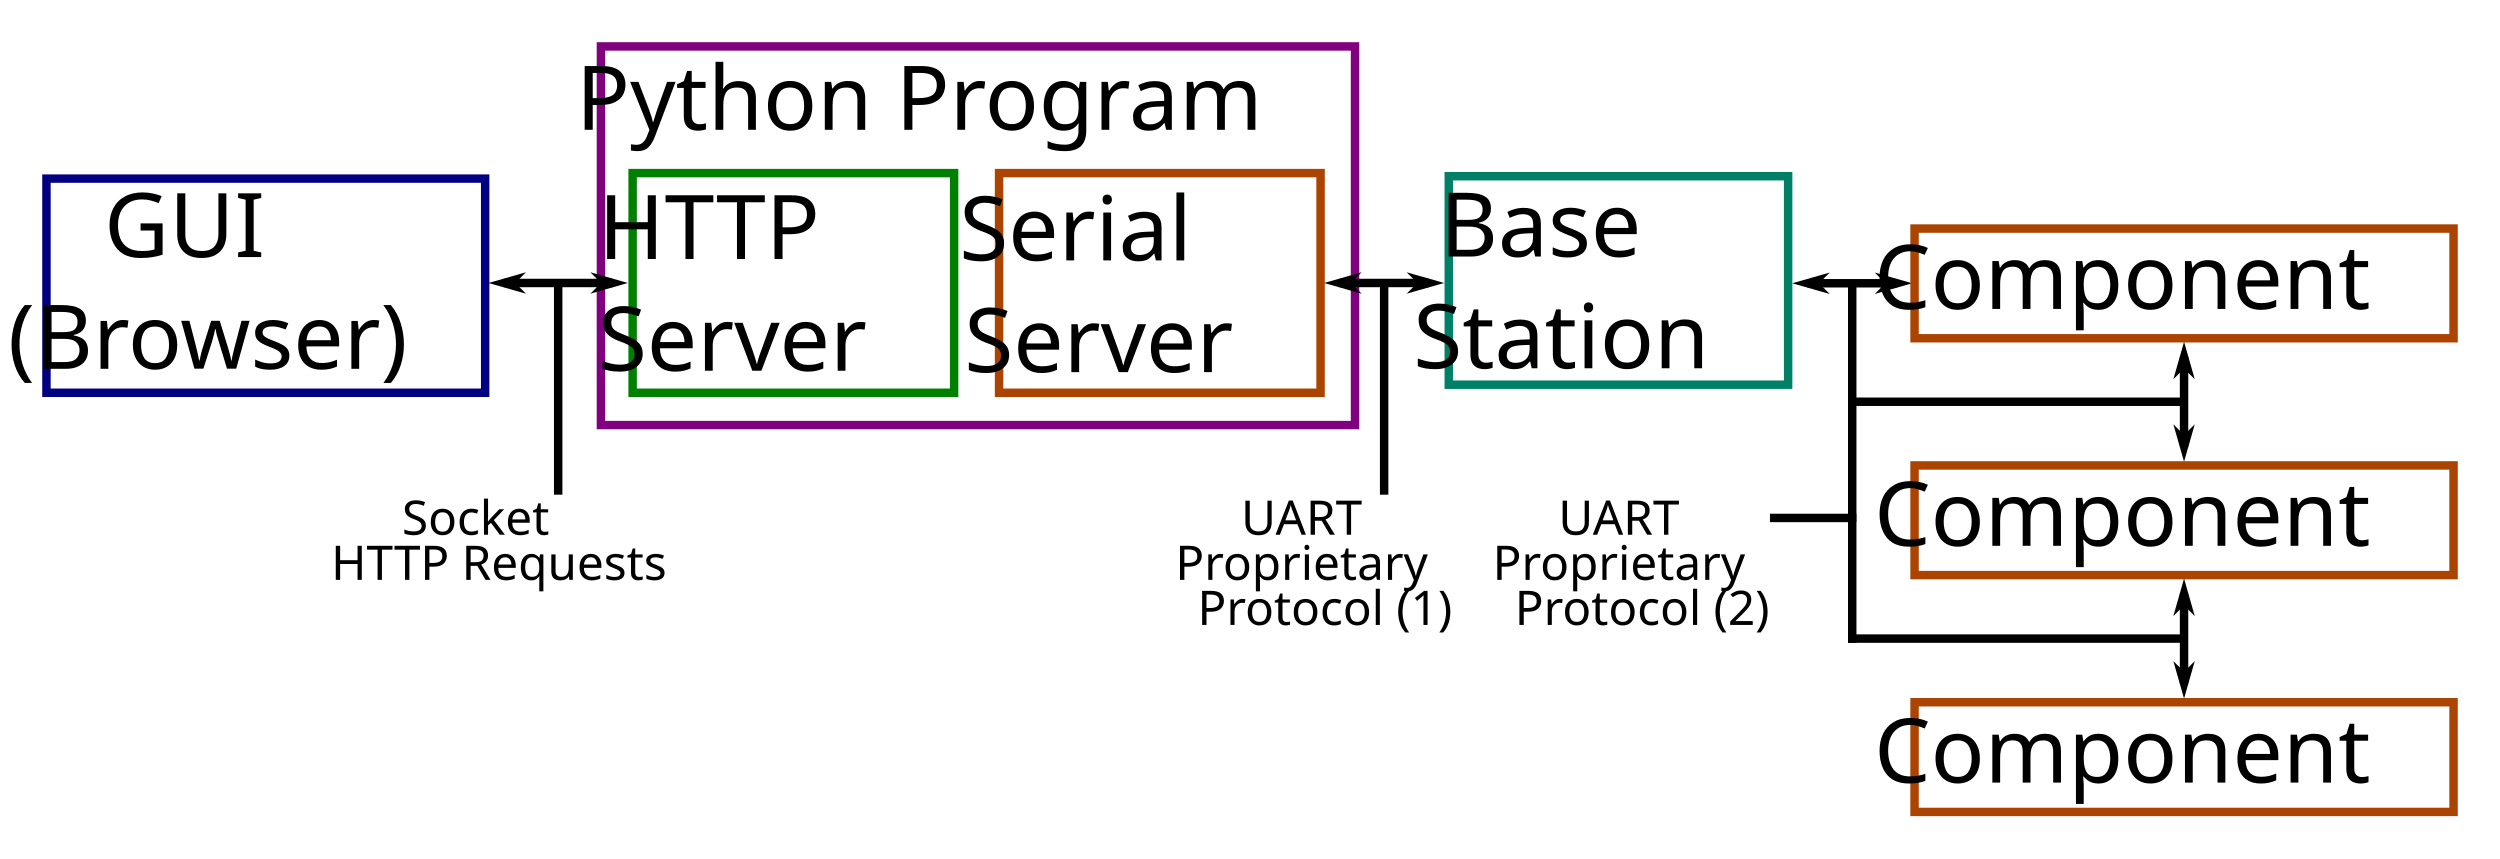
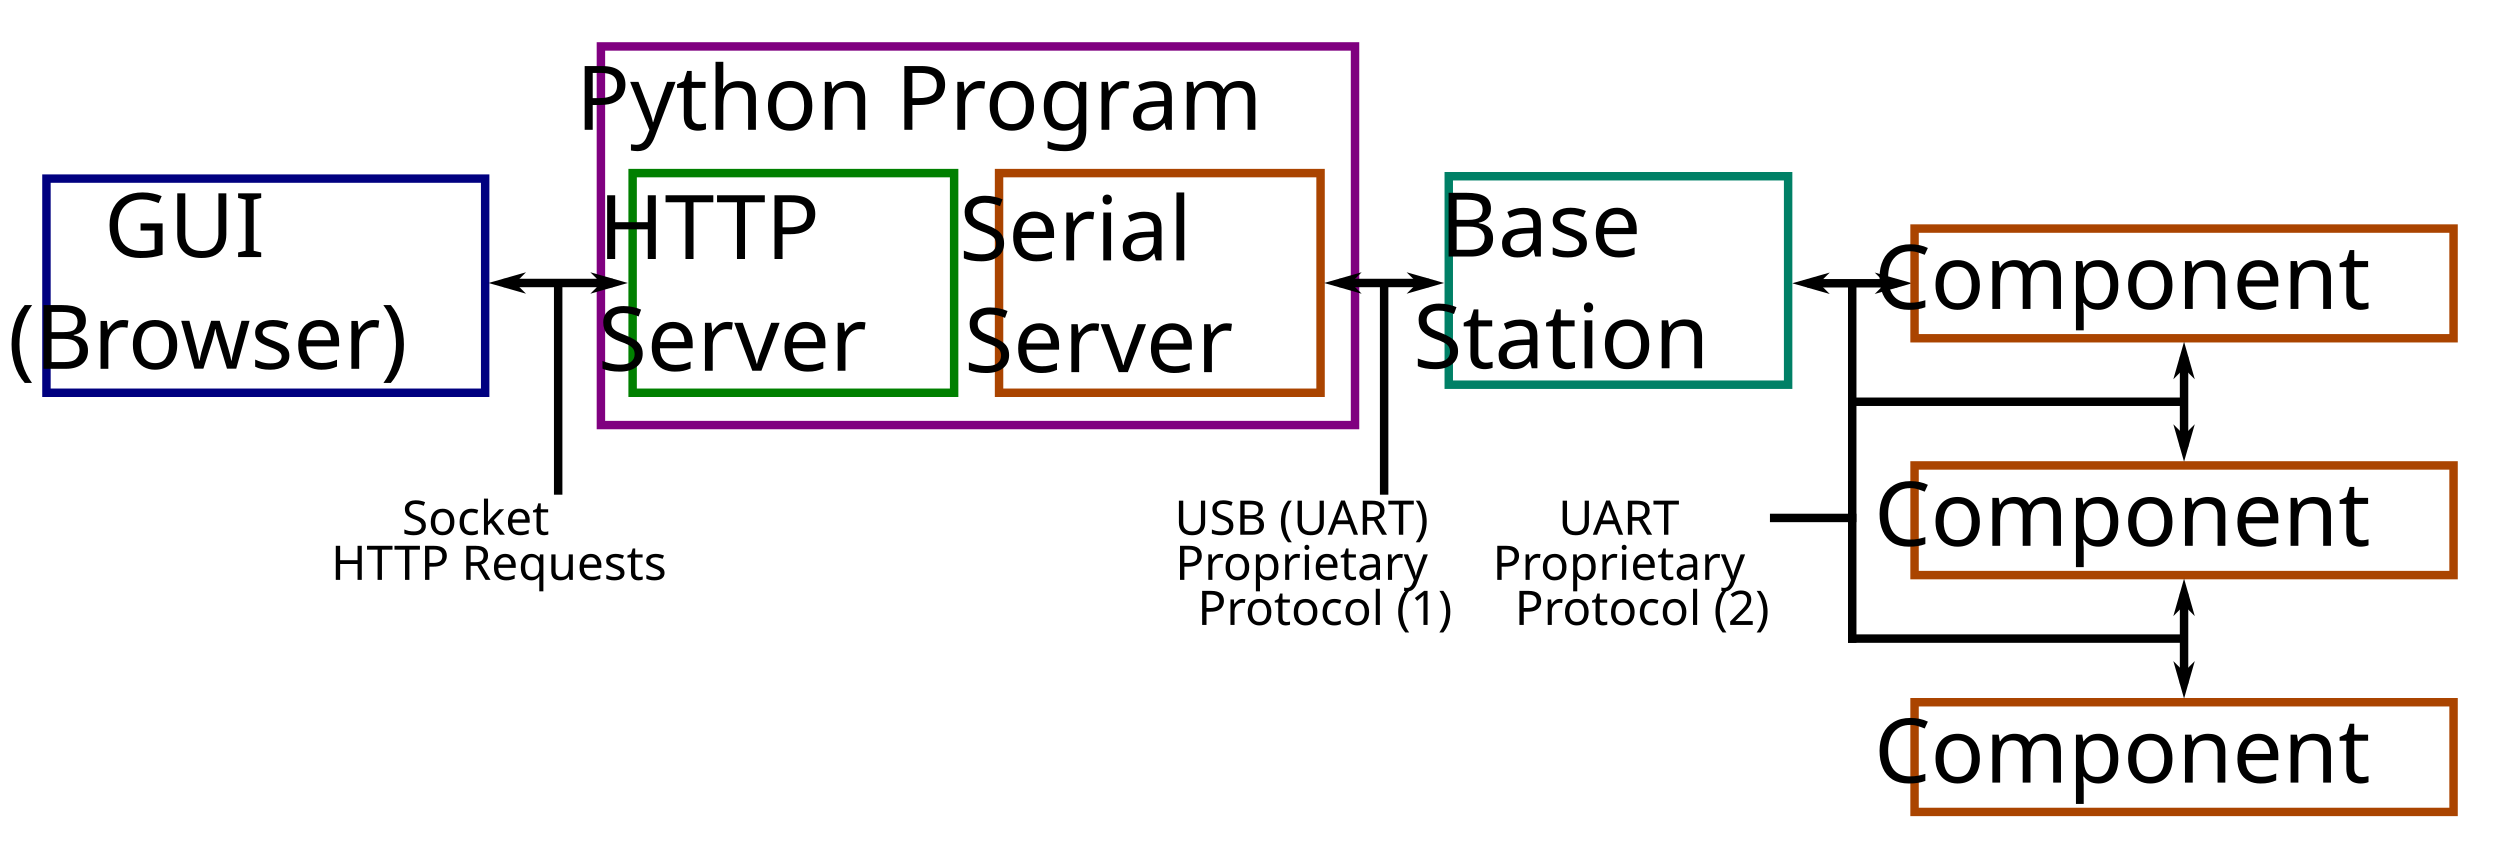
<svg xmlns="http://www.w3.org/2000/svg" width="296.046mm" height="101.648mm" viewBox="0 0 296.046 101.648" version="1.1" id="svg8">
  <defs id="defs2">
    <marker style="overflow:visible" id="marker12952" refX="0" refY="0" orient="auto">
      <path transform="matrix(-0.2,0,0,-0.2,-1.2,0)" style="fill:#000000;fill-opacity:1;fill-rule:evenodd;stroke:#000000;stroke-width:1pt;stroke-opacity:1" d="M 0,0 5,-5 -12.5,0 5,5 Z" id="path12950" />
    </marker>
    <marker style="overflow:visible" id="marker12828" refX="0" refY="0" orient="auto">
      <path transform="matrix(0.2,0,0,0.2,1.2,0)" style="fill:#000000;fill-opacity:1;fill-rule:evenodd;stroke:#000000;stroke-width:1pt;stroke-opacity:1" d="M 0,0 5,-5 -12.5,0 5,5 Z" id="path12826" />
    </marker>
    <marker orient="auto" refY="0" refX="0" id="marker10653" style="overflow:visible">
      <path id="path10651" d="M 0,0 5,-5 -12.5,0 5,5 Z" style="fill:#000000;fill-opacity:1;fill-rule:evenodd;stroke:#000000;stroke-width:1pt;stroke-opacity:1" transform="matrix(-0.2,0,0,-0.2,-1.2,0)" />
    </marker>
    <marker orient="auto" refY="0" refX="0" id="marker10553" style="overflow:visible">
      <path id="path10551" d="M 0,0 5,-5 -12.5,0 5,5 Z" style="fill:#000000;fill-opacity:1;fill-rule:evenodd;stroke:#000000;stroke-width:1pt;stroke-opacity:1" transform="matrix(0.2,0,0,0.2,1.2,0)" />
    </marker>
    <marker style="overflow:visible" id="marker7330" refX="0" refY="0" orient="auto">
      <path transform="matrix(-0.2,0,0,-0.2,-1.2,0)" style="fill:#000000;fill-opacity:1;fill-rule:evenodd;stroke:#000000;stroke-width:1pt;stroke-opacity:1" d="M 0,0 5,-5 -12.5,0 5,5 Z" id="path7328" />
    </marker>
    <marker style="overflow:visible" id="marker7254" refX="0" refY="0" orient="auto">
      <path transform="matrix(0.2,0,0,0.2,1.2,0)" style="fill:#000000;fill-opacity:1;fill-rule:evenodd;stroke:#000000;stroke-width:1pt;stroke-opacity:1" d="M 0,0 5,-5 -12.5,0 5,5 Z" id="path7252" />
    </marker>
    <marker orient="auto" refY="0" refX="0" id="Arrow1Send" style="overflow:visible">
      <path id="path4760" d="M 0,0 5,-5 -12.5,0 5,5 Z" style="fill:#000000;fill-opacity:1;fill-rule:evenodd;stroke:#000000;stroke-width:1pt;stroke-opacity:1" transform="matrix(-0.2,0,0,-0.2,-1.2,0)" />
    </marker>
    <marker orient="auto" refY="0" refX="0" id="marker5981" style="overflow:visible">
      <path id="path5979" d="M 0,0 5,-5 -12.5,0 5,5 Z" style="fill:#000000;fill-opacity:1;fill-rule:evenodd;stroke:#000000;stroke-width:1pt;stroke-opacity:1" transform="matrix(0.2,0,0,0.2,1.2,0)" />
    </marker>
    <marker orient="auto" refY="0" refX="0" id="Arrow1Sstart" style="overflow:visible">
      <path id="path4757" d="M 0,0 5,-5 -12.5,0 5,5 Z" style="fill:#000000;fill-opacity:1;fill-rule:evenodd;stroke:#000000;stroke-width:1pt;stroke-opacity:1" transform="matrix(0.2,0,0,0.2,1.2,0)" />
    </marker>
    <marker orient="auto" refY="0" refX="0" id="Arrow1Lend" style="overflow:visible">
      <path id="path4748" d="M 0,0 5,-5 -12.5,0 5,5 Z" style="fill:#000000;fill-opacity:1;fill-rule:evenodd;stroke:#000000;stroke-width:1pt;stroke-opacity:1" transform="matrix(-0.8,0,0,-0.8,-10,0)" />
    </marker>
    <marker orient="auto" refY="0" refX="0" id="Arrow1Mend" style="overflow:visible">
      <path id="path4754" d="M 0,0 5,-5 -12.5,0 5,5 Z" style="fill:#000000;fill-opacity:1;fill-rule:evenodd;stroke:#000000;stroke-width:1pt;stroke-opacity:1" transform="matrix(-0.4,0,0,-0.4,-4,0)" />
    </marker>
    <marker orient="auto" refY="0" refX="0" id="Arrow1Mstart" style="overflow:visible">
      <path id="path4751" d="M 0,0 5,-5 -12.5,0 5,5 Z" style="fill:#000000;fill-opacity:1;fill-rule:evenodd;stroke:#000000;stroke-width:1pt;stroke-opacity:1" transform="matrix(0.4,0,0,0.4,4,0)" />
    </marker>
    <marker orient="auto" refY="0" refX="0" id="Arrow1Lstart" style="overflow:visible">
      <path id="path4745" d="M 0,0 5,-5 -12.5,0 5,5 Z" style="fill:#000000;fill-opacity:1;fill-rule:evenodd;stroke:#000000;stroke-width:1pt;stroke-opacity:1" transform="matrix(0.8,0,0,0.8,10,0)" />
    </marker>
    <marker orient="auto" refY="0" refX="0" id="DiamondL" style="overflow:visible">
      <path id="path4824" d="M 0,-7.071 -7.071,0 0,7.071 7.071,0 Z" style="fill:#000000;fill-opacity:1;fill-rule:evenodd;stroke:#000000;stroke-width:1pt;stroke-opacity:1" transform="scale(0.8)" />
    </marker>
    <marker orient="auto" refY="0" refX="0" id="Arrow1Sstart-0" style="overflow:visible">
      <path id="path4757-2" d="M 0,0 5,-5 -12.5,0 5,5 Z" style="fill:#000000;fill-opacity:1;fill-rule:evenodd;stroke:#000000;stroke-width:1pt;stroke-opacity:1" transform="matrix(0.2,0,0,0.2,1.2,0)" />
    </marker>
    <marker orient="auto" refY="0" refX="0" id="Arrow1Send-3" style="overflow:visible">
      <path id="path4760-7" d="M 0,0 5,-5 -12.5,0 5,5 Z" style="fill:#000000;fill-opacity:1;fill-rule:evenodd;stroke:#000000;stroke-width:1pt;stroke-opacity:1" transform="matrix(-0.2,0,0,-0.2,-1.2,0)" />
    </marker>
    <marker style="overflow:visible" id="marker7254-9" refX="0" refY="0" orient="auto">
      <path transform="matrix(0.2,0,0,0.2,1.2,0)" style="fill:#000000;fill-opacity:1;fill-rule:evenodd;stroke:#000000;stroke-width:1pt;stroke-opacity:1" d="M 0,0 5,-5 -12.5,0 5,5 Z" id="path7252-2" />
    </marker>
    <marker style="overflow:visible" id="marker7330-2" refX="0" refY="0" orient="auto">
      <path transform="matrix(-0.2,0,0,-0.2,-1.2,0)" style="fill:#000000;fill-opacity:1;fill-rule:evenodd;stroke:#000000;stroke-width:1pt;stroke-opacity:1" d="M 0,0 5,-5 -12.5,0 5,5 Z" id="path7328-8" />
    </marker>
    <marker orient="auto" refY="0" refX="0" id="marker10553-7" style="overflow:visible">
      <path id="path10551-3" d="M 0,0 5,-5 -12.5,0 5,5 Z" style="fill:#000000;fill-opacity:1;fill-rule:evenodd;stroke:#000000;stroke-width:1pt;stroke-opacity:1" transform="matrix(0.2,0,0,0.2,1.2,0)" />
    </marker>
    <marker orient="auto" refY="0" refX="0" id="marker10653-6" style="overflow:visible">
      <path id="path10651-1" d="M 0,0 5,-5 -12.5,0 5,5 Z" style="fill:#000000;fill-opacity:1;fill-rule:evenodd;stroke:#000000;stroke-width:1pt;stroke-opacity:1" transform="matrix(-0.2,0,0,-0.2,-1.2,0)" />
    </marker>
  </defs>
  <g id="layer1" transform="translate(-12.20961,-63.67841)">
    <path style="fill:none;fill-rule:evenodd;stroke:#000000;stroke-width:1;stroke-linecap:butt;stroke-linejoin:miter;stroke-miterlimit:4;stroke-dasharray:none;stroke-opacity:1;marker-start:url(#marker10553);marker-end:url(#marker10653)" d="m 226.227,97.222 h 10.641" id="path10549" />
    <rect style="opacity:1;fill:none;fill-opacity:1;stroke:#000080;stroke-width:1;stroke-linecap:round;stroke-linejoin:miter;stroke-miterlimit:4;stroke-dasharray:none;stroke-dashoffset:0;stroke-opacity:1" id="rect10" width="51.952" height="25.363" x="17.71" y="84.828" />
    <text xml:space="preserve" style="font-style:normal;font-weight:normal;font-size:10.583px;line-height:125%;font-family:Sans;letter-spacing:0px;word-spacing:0px;fill:#000000;fill-opacity:1;stroke:none;stroke-width:0.265px;stroke-linecap:butt;stroke-linejoin:miter;stroke-opacity:1" x="43.688" y="94.124" id="text819">
      <tspan x="43.688" y="94.124" style="text-align:center;text-anchor:middle;stroke-width:0.265px" id="tspan823">GUI</tspan>
      <tspan x="43.688" y="107.354" style="text-align:center;text-anchor:middle;stroke-width:0.265px" id="tspan4561">(Browser)</tspan>
    </text>
    <rect style="opacity:1;fill:none;fill-opacity:1;stroke:#800080;stroke-width:1;stroke-linecap:round;stroke-linejoin:miter;stroke-miterlimit:4;stroke-dasharray:none;stroke-dashoffset:0;stroke-opacity:1" id="rect10-3" width="89.301" height="44.836" x="83.369" y="69.178" />
    <text xml:space="preserve" style="font-style:normal;font-weight:normal;font-size:10.583px;line-height:125%;font-family:Sans;letter-spacing:0px;word-spacing:0px;fill:#000000;fill-opacity:1;stroke:none;stroke-width:0.265px;stroke-linecap:butt;stroke-linejoin:miter;stroke-opacity:1" x="127.952" y="79.047" id="text819-6">
      <tspan x="127.952" y="79.047" style="text-align:center;text-anchor:middle;stroke-width:0.265px" id="tspan823-3">Python Program</tspan>
    </text>
    <rect style="opacity:1;fill:none;fill-opacity:1;stroke:#008000;stroke-width:1;stroke-linecap:round;stroke-linejoin:miter;stroke-miterlimit:4;stroke-dasharray:none;stroke-dashoffset:0;stroke-opacity:1" id="rect10-5" width="38.072" height="26.014" x="87.124" y="84.176" />
    <text xml:space="preserve" style="font-style:normal;font-weight:normal;font-size:10.583px;line-height:125%;font-family:Sans;letter-spacing:0px;word-spacing:0px;fill:#000000;fill-opacity:1;stroke:none;stroke-width:0.265px;stroke-linecap:butt;stroke-linejoin:miter;stroke-opacity:1" x="105.817" y="94.352" id="text819-62">
      <tspan x="105.817" y="94.352" style="text-align:center;text-anchor:middle;stroke-width:0.265px" id="tspan4561-1">HTTP</tspan>
      <tspan x="105.817" y="107.581" style="text-align:center;text-anchor:middle;stroke-width:0.265px" id="tspan4606">Server</tspan>
    </text>
    <rect style="opacity:1;fill:none;fill-opacity:1;stroke:#aa4400;stroke-width:1;stroke-linecap:round;stroke-linejoin:miter;stroke-miterlimit:4;stroke-dasharray:none;stroke-dashoffset:0;stroke-opacity:1" id="rect10-5-2" width="38.072" height="26.014" x="130.516" y="84.176" />
    <text xml:space="preserve" style="font-style:normal;font-weight:normal;font-size:10.583px;line-height:125%;font-family:Sans;letter-spacing:0px;word-spacing:0px;fill:#000000;fill-opacity:1;stroke:none;stroke-width:0.265px;stroke-linecap:butt;stroke-linejoin:miter;stroke-opacity:1" x="149.208" y="94.515" id="text819-62-7">
      <tspan x="149.208" y="94.515" style="text-align:center;text-anchor:middle;stroke-width:0.265px" id="tspan4646">Serial</tspan>
      <tspan x="149.208" y="107.744" style="text-align:center;text-anchor:middle;stroke-width:0.265px" id="tspan4652">Server</tspan>
    </text>
    <rect style="opacity:1;fill:none;fill-opacity:1;stroke:#008066;stroke-width:1;stroke-linecap:round;stroke-linejoin:miter;stroke-miterlimit:4;stroke-dasharray:none;stroke-dashoffset:0;stroke-opacity:1" id="rect10-5-2-6" width="40.188" height="24.691" x="183.769" y="84.545" />
    <text xml:space="preserve" style="font-style:normal;font-weight:normal;font-size:10.583px;line-height:125%;font-family:Sans;letter-spacing:0px;word-spacing:0px;fill:#000000;fill-opacity:1;stroke:none;stroke-width:0.265px;stroke-linecap:butt;stroke-linejoin:miter;stroke-opacity:1" x="203.969" y="94.058" id="text819-62-7-2">
      <tspan x="205.654" y="94.058" style="text-align:center;text-anchor:middle;stroke-width:0.265px" id="tspan4652-1">Base </tspan>
      <tspan x="203.969" y="107.288" style="text-align:center;text-anchor:middle;stroke-width:0.265px" id="tspan4703">Station</tspan>
    </text>
    <rect style="opacity:1;fill:none;fill-opacity:1;stroke:#aa4400;stroke-width:1;stroke-linecap:round;stroke-linejoin:miter;stroke-miterlimit:4;stroke-dasharray:none;stroke-dashoffset:0;stroke-opacity:1" id="rect10-5-2-6-8" width="63.828" height="12.988" x="238.928" y="90.747" />
    <text xml:space="preserve" style="font-style:normal;font-weight:normal;font-size:10.583px;line-height:125%;font-family:Sans;letter-spacing:0px;word-spacing:0px;fill:#000000;fill-opacity:1;stroke:none;stroke-width:0.265px;stroke-linecap:butt;stroke-linejoin:miter;stroke-opacity:1" x="270.409" y="100.262" id="text819-62-7-2-7">
      <tspan x="270.409" y="100.262" style="text-align:center;text-anchor:middle;stroke-width:0.265px" id="tspan4703-2">Component</tspan>
    </text>
    <rect y="118.793" x="238.928" height="12.988" width="63.828" id="rect4731" style="opacity:1;fill:none;fill-opacity:1;stroke:#aa4400;stroke-width:1;stroke-linecap:round;stroke-linejoin:miter;stroke-miterlimit:4;stroke-dasharray:none;stroke-dashoffset:0;stroke-opacity:1" />
    <text id="text4735" y="128.308" x="270.409" style="font-style:normal;font-weight:normal;font-size:10.583px;line-height:125%;font-family:Sans;letter-spacing:0px;word-spacing:0px;fill:#000000;fill-opacity:1;stroke:none;stroke-width:0.265px;stroke-linecap:butt;stroke-linejoin:miter;stroke-opacity:1" xml:space="preserve">
      <tspan id="tspan4733" style="text-align:center;text-anchor:middle;stroke-width:0.265px" y="128.308" x="270.409">Component</tspan>
    </text>
    <rect style="opacity:1;fill:none;fill-opacity:1;stroke:#aa4400;stroke-width:1;stroke-linecap:round;stroke-linejoin:miter;stroke-miterlimit:4;stroke-dasharray:none;stroke-dashoffset:0;stroke-opacity:1" id="rect4737" width="63.828" height="12.988" x="238.928" y="146.838" />
    <text xml:space="preserve" style="font-style:normal;font-weight:normal;font-size:10.583px;line-height:125%;font-family:Sans;letter-spacing:0px;word-spacing:0px;fill:#000000;fill-opacity:1;stroke:none;stroke-width:0.265px;stroke-linecap:butt;stroke-linejoin:miter;stroke-opacity:1" x="270.409" y="156.354" id="text4741">
      <tspan x="270.409" y="156.354" style="text-align:center;text-anchor:middle;stroke-width:0.265px" id="tspan4739">Component</tspan>
    </text>
    <path style="fill:none;fill-rule:evenodd;stroke:#000000;stroke-width:1;stroke-linecap:butt;stroke-linejoin:miter;stroke-miterlimit:4;stroke-dasharray:none;stroke-opacity:1;marker-start:url(#Arrow1Sstart);marker-end:url(#Arrow1Send)" d="M 71.842,97.189 H 84.775" id="path4743" />
    <path id="path7250" d="m 170.797,97.189 h 10.641" style="fill:none;fill-rule:evenodd;stroke:#000000;stroke-width:1;stroke-linecap:butt;stroke-linejoin:miter;stroke-miterlimit:4;stroke-dasharray:none;stroke-opacity:1;marker-start:url(#marker7254);marker-end:url(#marker7330)" />
    <path style="fill:none;fill-rule:evenodd;stroke:#000000;stroke-width:1;stroke-linecap:butt;stroke-linejoin:miter;stroke-miterlimit:4;stroke-dasharray:none;stroke-opacity:1;marker-start:url(#marker10553-7);marker-end:url(#marker10653-6)" d="m 270.842,105.933 v 10.641" id="path10549-2" />
    <path id="path12824" d="M 270.842,133.979 V 144.619" style="fill:none;fill-rule:evenodd;stroke:#000000;stroke-width:1;stroke-linecap:butt;stroke-linejoin:miter;stroke-miterlimit:4;stroke-dasharray:none;stroke-opacity:1;marker-start:url(#marker12828);marker-end:url(#marker12952)" />
    <path style="fill:none;fill-rule:evenodd;stroke:#000000;stroke-width:1;stroke-linecap:butt;stroke-linejoin:miter;stroke-miterlimit:4;stroke-dasharray:none;stroke-opacity:1" d="M 78.308,97.47 V 122.259" id="path13656" />
    <text xml:space="preserve" style="font-style:normal;font-weight:normal;font-size:10.583px;line-height:50%;font-family:Sans;letter-spacing:0px;word-spacing:0px;fill:#000000;fill-opacity:1;stroke:none;stroke-width:0.265px;stroke-linecap:butt;stroke-linejoin:miter;stroke-opacity:1" x="78.17" y="127.003" id="text13696">
      <tspan x="78.17" y="127.003" style="font-size:5.644px;line-height:50%;text-align:center;text-anchor:middle;stroke-width:0.265px" id="tspan13702">Socket</tspan>
      <tspan x="78.17" y="132.343" style="font-size:5.644px;line-height:50%;text-align:center;text-anchor:middle;stroke-width:0.265px" id="tspan13706">HTTP Requests</tspan>
    </text>
    <path id="path13708" d="M 176.117,97.47 V 122.259" style="fill:none;fill-rule:evenodd;stroke:#000000;stroke-width:1;stroke-linecap:butt;stroke-linejoin:miter;stroke-miterlimit:4;stroke-dasharray:none;stroke-opacity:1" />
    <text id="text13714" y="127.003" x="175.979" style="font-style:normal;font-weight:normal;font-size:10.583px;line-height:50%;font-family:Sans;letter-spacing:0px;word-spacing:0px;fill:#000000;fill-opacity:1;stroke:none;stroke-width:0.265px;stroke-linecap:butt;stroke-linejoin:miter;stroke-opacity:1" xml:space="preserve">
-       <tspan id="tspan13710" style="font-size:5.644px;line-height:50%;text-align:center;text-anchor:middle;stroke-width:0.265px" y="127.003" x="175.979">UART</tspan>
+       <tspan id="tspan13710" style="font-size:5.644px;line-height:50%;text-align:center;text-anchor:middle;stroke-width:0.265px" y="127.003" x="175.979">USB (UART)</tspan>
      <tspan id="tspan13712" style="font-size:5.644px;line-height:50%;text-align:center;text-anchor:middle;stroke-width:0.265px" y="132.343" x="175.979">Proprietary</tspan>
      <tspan style="font-size:5.644px;line-height:50%;text-align:center;text-anchor:middle;stroke-width:0.265px" y="137.683" x="175.979" id="tspan13740">Protocol (1)</tspan>
    </text>
    <path style="fill:none;fill-rule:evenodd;stroke:#000000;stroke-width:1;stroke-linecap:butt;stroke-linejoin:miter;stroke-miterlimit:4;stroke-dasharray:none;stroke-opacity:1" d="M 231.548,97.47 V 139.804" id="path13750" />
    <text xml:space="preserve" style="font-style:normal;font-weight:normal;font-size:10.583px;line-height:50%;font-family:Sans;letter-spacing:0px;word-spacing:0px;fill:#000000;fill-opacity:1;stroke:none;stroke-width:0.265px;stroke-linecap:butt;stroke-linejoin:miter;stroke-opacity:1" x="213.55" y="127.003" id="text13758">
      <tspan x="213.55" y="127.003" style="font-size:5.644px;line-height:50%;text-align:center;text-anchor:middle;stroke-width:0.265px" id="tspan13752">UART</tspan>
      <tspan x="213.55" y="132.343" style="font-size:5.644px;line-height:50%;text-align:center;text-anchor:middle;stroke-width:0.265px" id="tspan13754">Proprietary</tspan>
      <tspan id="tspan13756" x="213.55" y="137.683" style="font-size:5.644px;line-height:50%;text-align:center;text-anchor:middle;stroke-width:0.265px">Protocol (2)</tspan>
    </text>
    <path id="path13784" d="M 270.401,111.253 H 231.456" style="fill:none;fill-rule:evenodd;stroke:#000000;stroke-width:1;stroke-linecap:butt;stroke-linejoin:miter;stroke-miterlimit:4;stroke-dasharray:none;stroke-opacity:1" />
    <path style="fill:none;fill-rule:evenodd;stroke:#000000;stroke-width:1;stroke-linecap:butt;stroke-linejoin:miter;stroke-miterlimit:4;stroke-dasharray:none;stroke-opacity:1" d="M 270.401,139.299 H 231.052" id="path13810" />
    <path id="path13836" d="M 232.036,125.012 H 221.804" style="fill:none;fill-rule:evenodd;stroke:#000000;stroke-width:1;stroke-linecap:butt;stroke-linejoin:miter;stroke-miterlimit:4;stroke-dasharray:none;stroke-opacity:1" />
  </g>
</svg>
